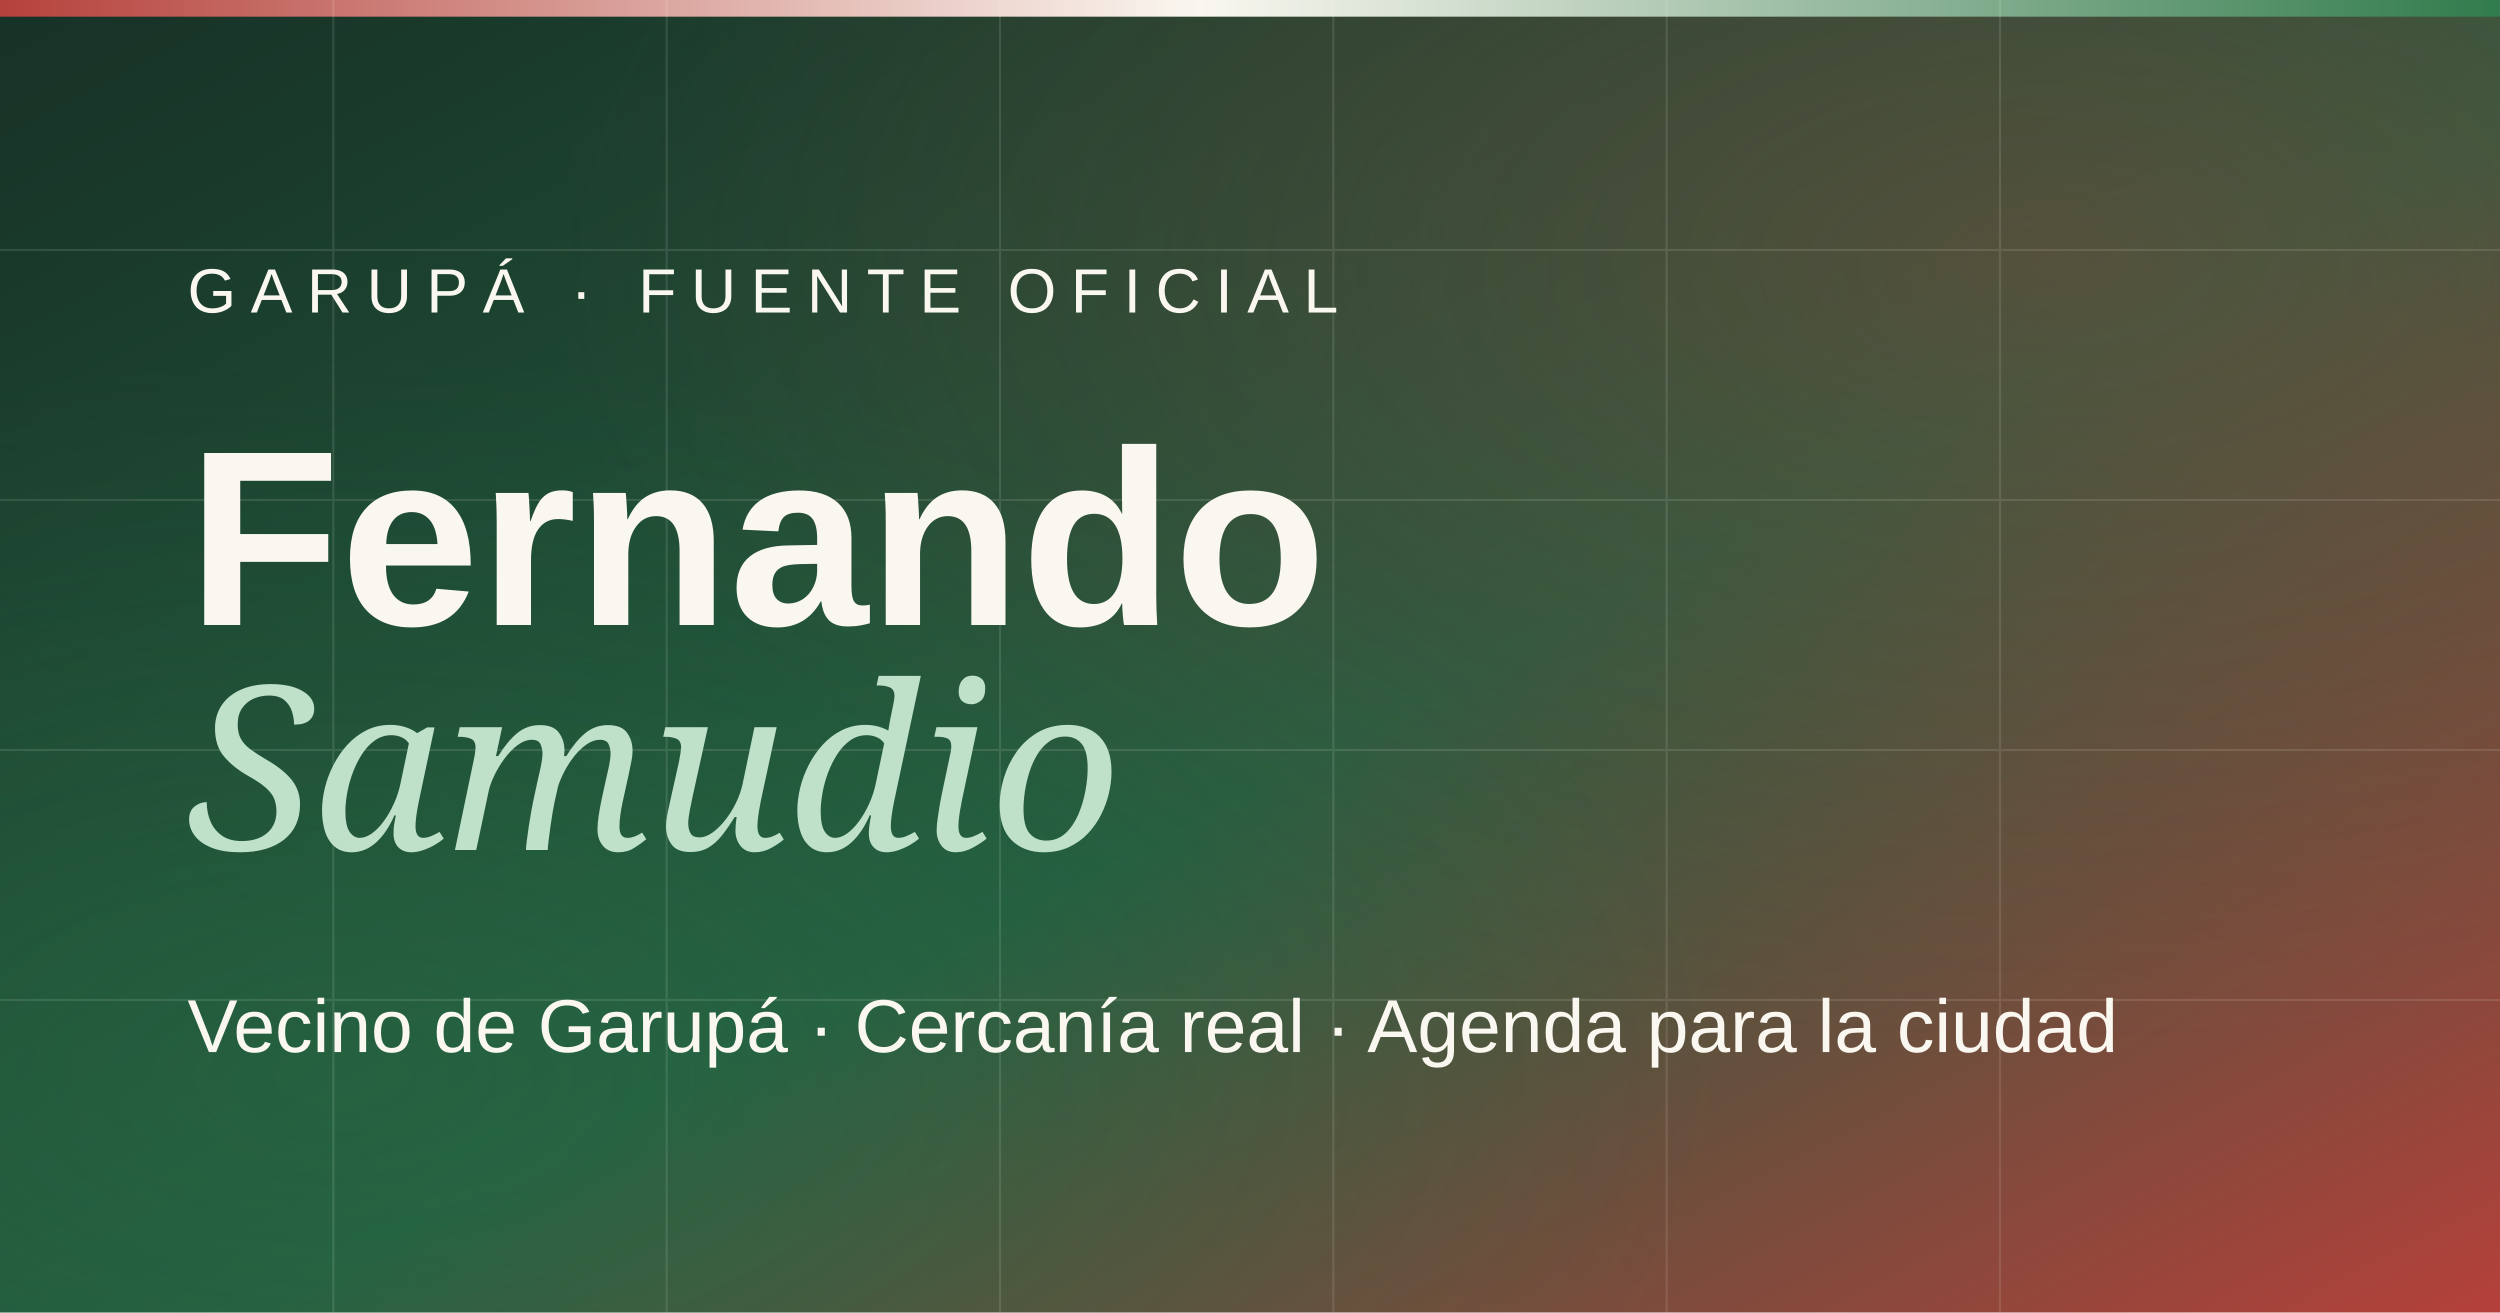
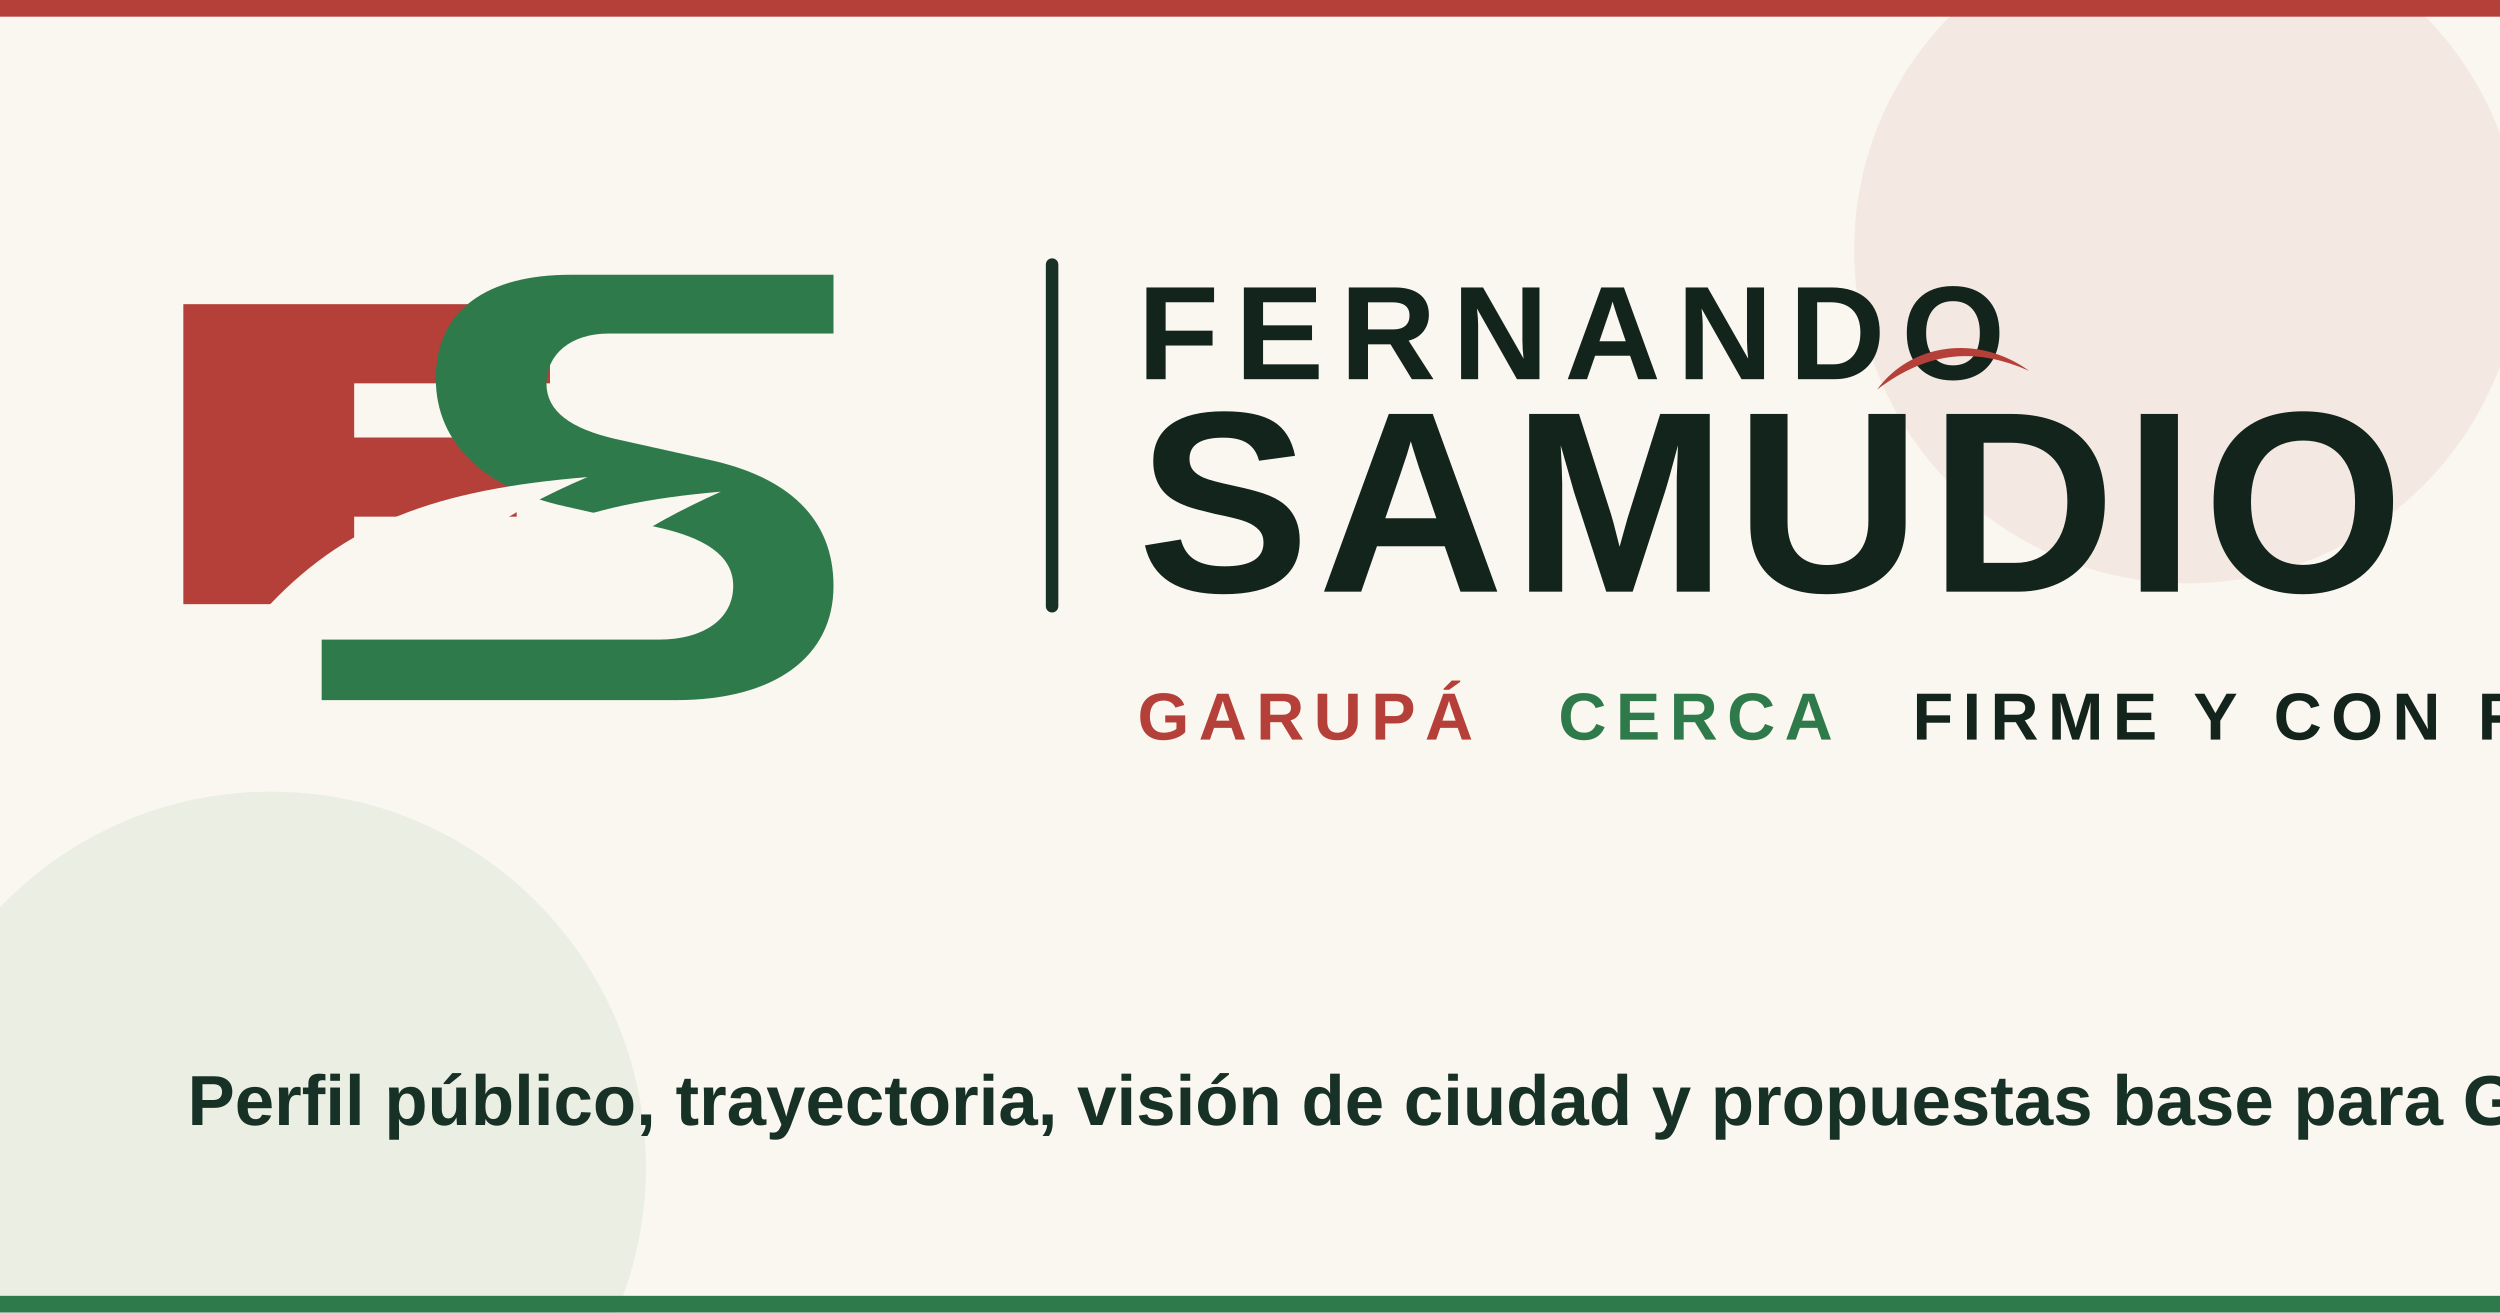
<svg xmlns="http://www.w3.org/2000/svg" viewBox="0 0 1200 630">
-   <defs>
-     <linearGradient id="bg" x1="0%" y1="0%" x2="100%" y2="100%">
-       <stop offset="0%" stop-color="#173126" />
-       <stop offset="55%" stop-color="#235d3f" />
-       <stop offset="100%" stop-color="#b5403a" />
-     </linearGradient>
-     <radialGradient id="glowRed" cx="82%" cy="20%" r="60%">
-       <stop offset="0%" stop-color="#b5403a" stop-opacity="0.34" />
-       <stop offset="100%" stop-color="#b5403a" stop-opacity="0" />
-     </radialGradient>
-     <radialGradient id="glowGreen" cx="14%" cy="82%" r="55%">
-       <stop offset="0%" stop-color="#2f7a4b" stop-opacity="0.28" />
-       <stop offset="100%" stop-color="#2f7a4b" stop-opacity="0" />
-     </radialGradient>
-     <linearGradient id="flag" x1="0%" y1="0%" x2="100%" y2="0%">
-       <stop offset="0%" stop-color="#b5403a" />
-       <stop offset="48%" stop-color="#faf7f0" />
-       <stop offset="100%" stop-color="#2f7a4b" />
-     </linearGradient>
-   </defs>
-   <rect width="1200" height="630" fill="url(#bg)" />
-   <rect width="1200" height="630" fill="url(#glowRed)" />
-   <rect width="1200" height="630" fill="url(#glowGreen)" />
-   <rect x="0" y="0" width="1200" height="8" fill="url(#flag)" />
-   <g opacity="0.12" stroke="#faf7f0">
-     <path d="M0 120 H1200" />
-     <path d="M0 240 H1200" />
-     <path d="M0 360 H1200" />
-     <path d="M0 480 H1200" />
-     <path d="M160 0 V630" />
-     <path d="M320 0 V630" />
-     <path d="M480 0 V630" />
-     <path d="M640 0 V630" />
-     <path d="M800 0 V630" />
-     <path d="M960 0 V630" />
+   <rect width="1200" height="630" fill="#faf7f0" />
+   <rect x="0" y="0" width="1200" height="8" fill="#b5403a" />
+   <rect x="0" y="622" width="1200" height="8" fill="#2f7a4b" />
+   <g opacity="0.08">
+     <circle cx="1050" cy="120" r="160" fill="#b5403a" />
+     <circle cx="130" cy="560" r="180" fill="#2f7a4b" />
  </g>
-   <text x="90" y="150" fill="#faf7f0" font-family="Arial, sans-serif" font-size="30" letter-spacing="7">
-     GARUPÁ · FUENTE OFICIAL
-   </text>
-   <text x="90" y="300" fill="#faf7f0" font-family="Arial, sans-serif" font-size="120" font-weight="800">
-     Fernando
-   </text>
-   <text x="90" y="408" fill="#bfe1c9" font-family="Georgia, serif" font-size="110" font-style="italic">
-     Samudio
-   </text>
-   <text x="90" y="505" fill="#faf7f0" font-family="Arial, sans-serif" font-size="36">
-     Vecino de Garupá · Cercanía real · Agenda para la ciudad
+   <g transform="translate(88 110)">
+     <path d="M0 36 H176 V74 H82 V100 H160 V138 H82 V180 H0 Z" fill="#b5403a" />
+     <path d="M192 36 H376 V70 H246 C224 70 210 82 210 99 C210 115 224 125 250 131 L304 143 C350 153 376 177 376 216 C376 257 342 282 285 282 H80 V247 H275 C301 247 318 235 318 216 C318 198 301 188 274 182 L221 170 C175 160 146 134 146 96 C146 56 176 36 224 36 Z" fill="#2f7a4b" transform="translate(0 -8) scale(0.83)" />
+     <path d="M38 184 C77 141, 121 125, 194 119 C154 136, 129 154, 104 184 Z" fill="#faf7f0" />
+     <path d="M120 184 C153 148, 188 132, 258 126 C218 144, 196 160, 174 184 Z" fill="#faf7f0" />
+     <rect x="414" y="14" width="6" height="170" rx="3" fill="#173126" />
+     <text x="458" y="72" fill="#13241c" font-family="Arial, Helvetica, sans-serif" font-size="64" font-weight="800" letter-spacing="0.12em">FERNANDO</text>
+     <text x="458" y="174" fill="#13241c" font-family="Arial, Helvetica, sans-serif" font-size="124" font-weight="900" letter-spacing="0.03em">SAMUDIO</text>
+     <path d="M813 77 C829 55, 861 50, 886 68 C861 57, 838 58, 813 77 Z" fill="#b5403a" />
+     <text x="458" y="245" fill="#b5403a" font-family="Arial, Helvetica, sans-serif" font-size="32" font-weight="800" letter-spacing="0.14em">GARUPÁ</text>
+     <text x="660" y="245" fill="#2f7a4b" font-family="Arial, Helvetica, sans-serif" font-size="32" font-weight="800" letter-spacing="0.14em">CERCA</text>
+     <text x="830" y="245" fill="#13241c" font-family="Arial, Helvetica, sans-serif" font-size="32" font-weight="800" letter-spacing="0.14em">FIRME Y CON FUTURO</text>
+   </g>
+   <text x="90" y="540" fill="#173126" font-family="Arial, Helvetica, sans-serif" font-size="34" font-weight="700">
+     Perfil público, trayectoria, visión de ciudad y propuestas base para Garupá 2027
  </text>
</svg>
